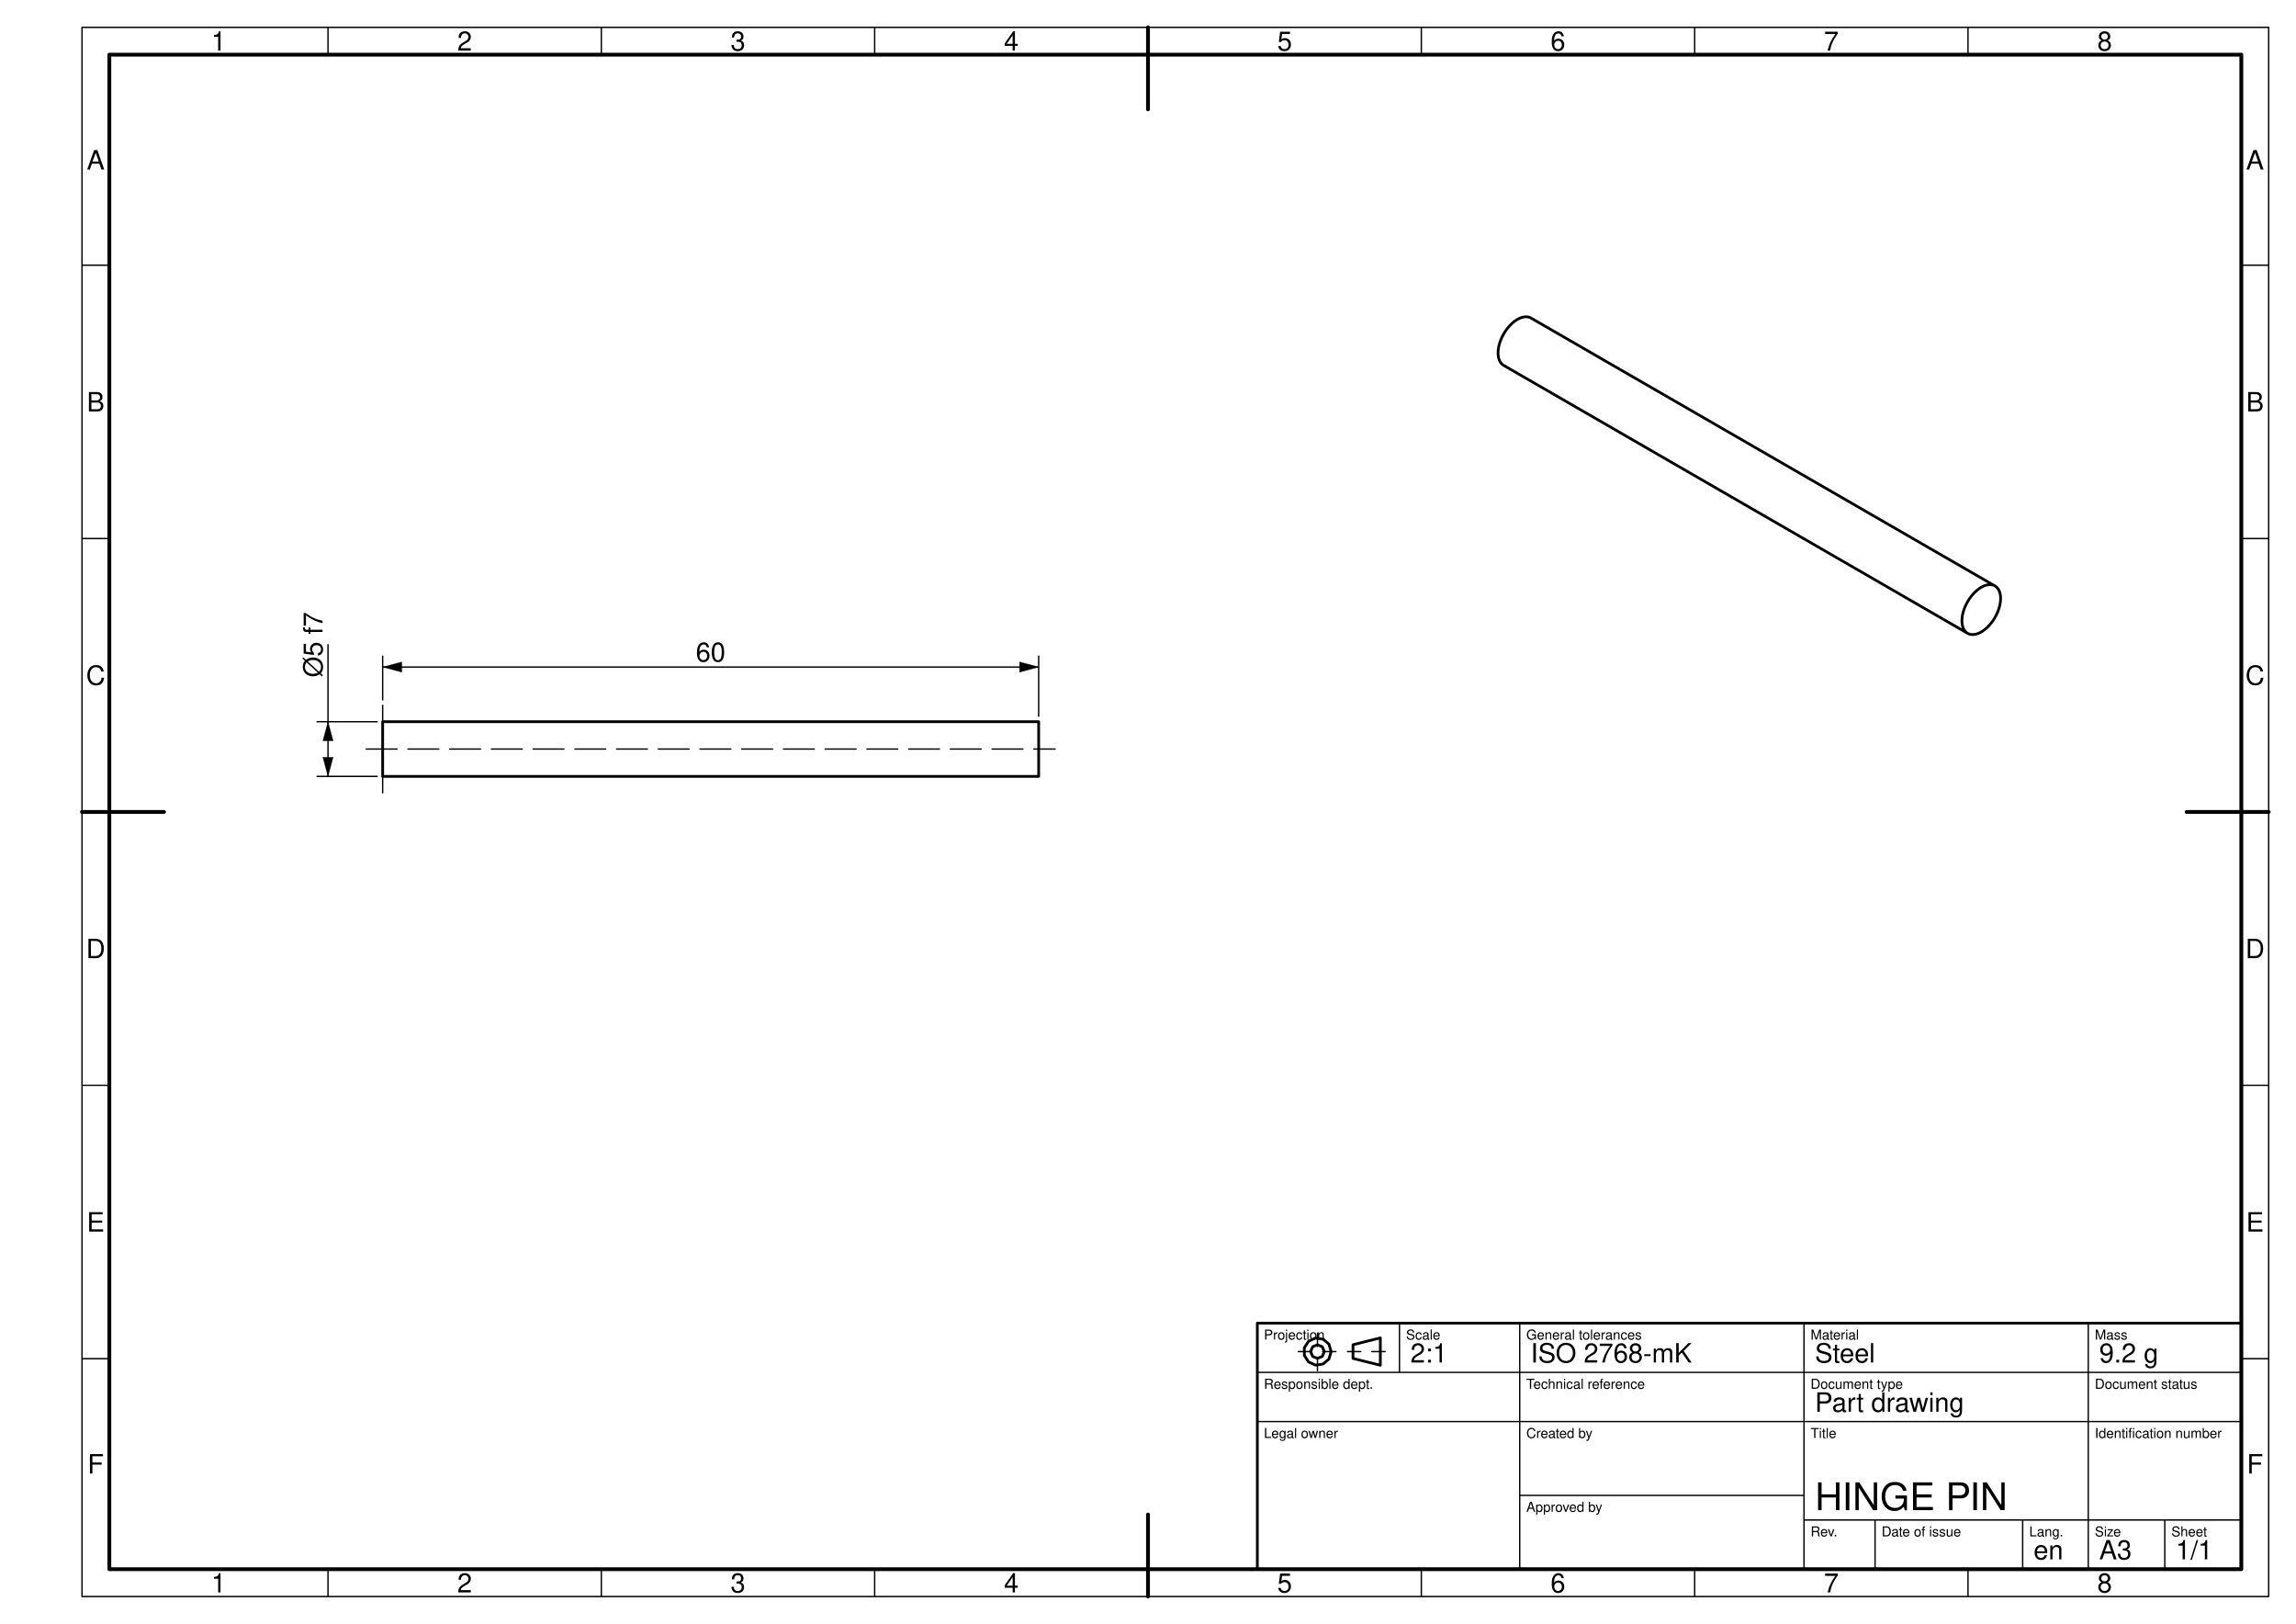
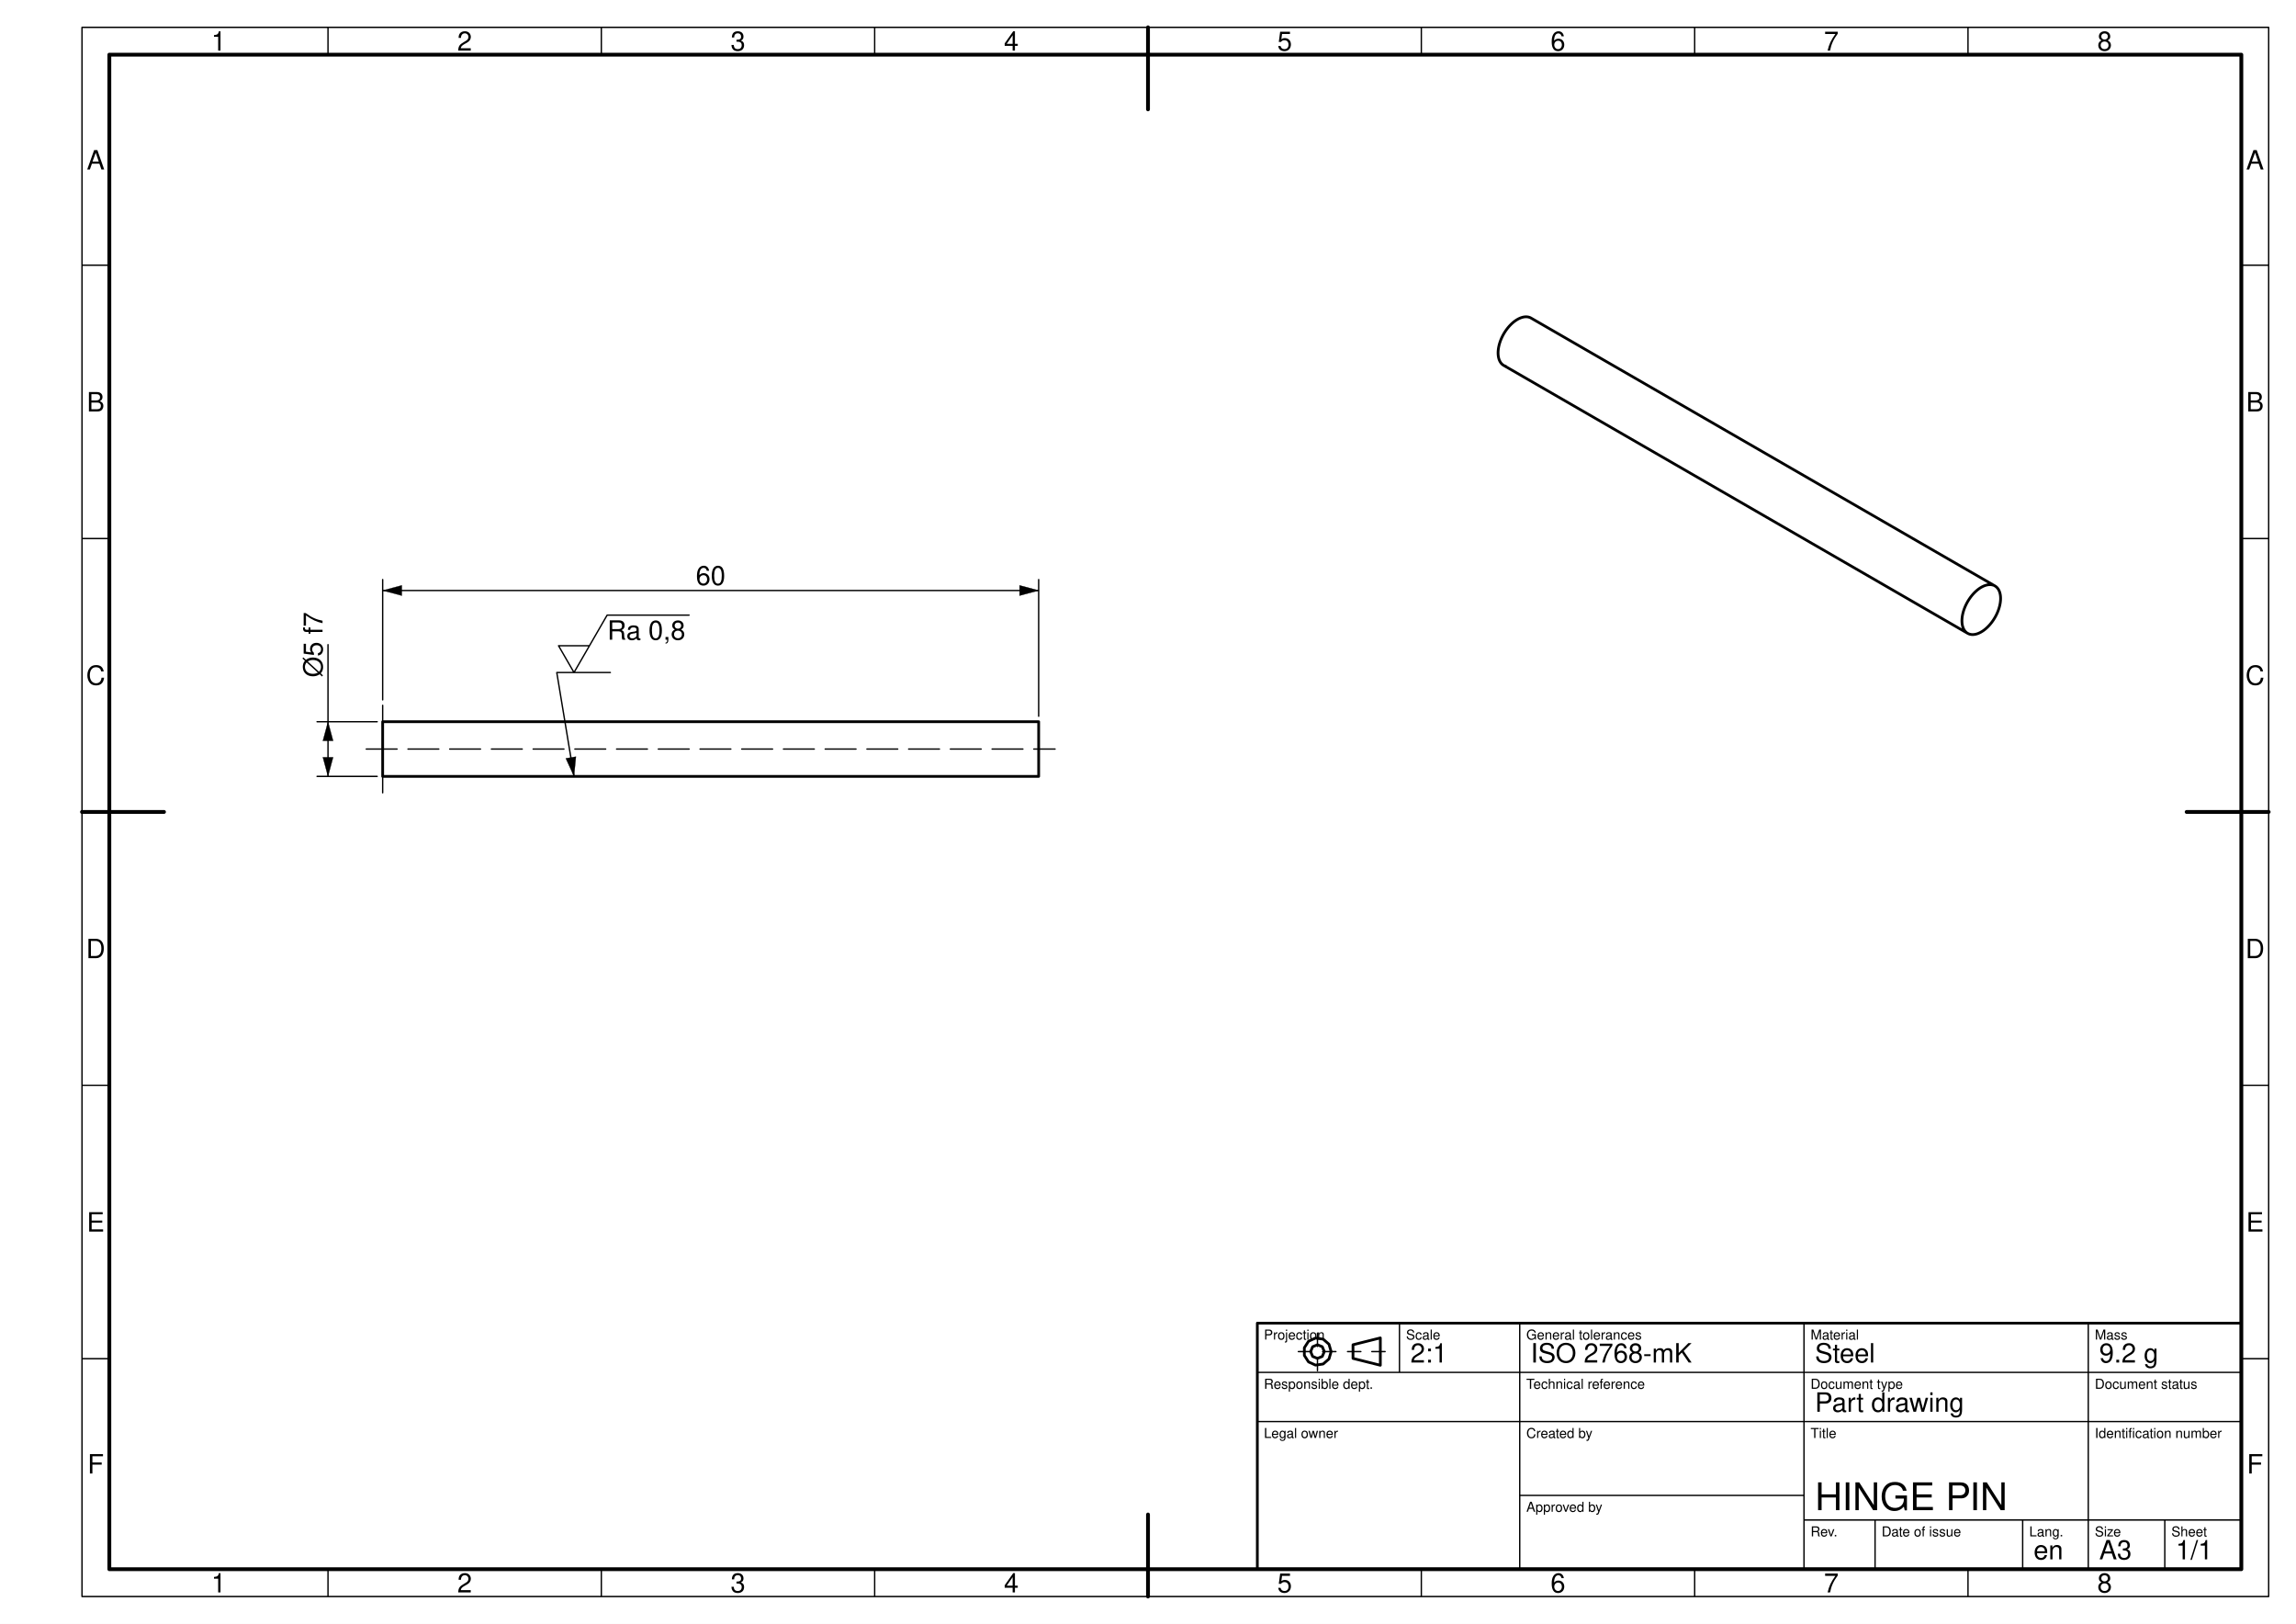
<svg xmlns="http://www.w3.org/2000/svg" width="420mm" height="297mm" viewBox="0 0 420 297">
  <rect width="420" height="297" fill="white" />
-   <path d="M70.000 122.000L73.500 122.938L73.500 121.062Z" fill="rgb(0,0,0)" stroke="rgb(0,0,0)" stroke-width="0.05" />
-   <path d="M190.000 122.000L186.500 121.062L186.500 122.938Z" fill="rgb(0,0,0)" stroke="rgb(0,0,0)" stroke-width="0.05" />
+   <path d="M70.000 108.000L73.500 108.938L73.500 107.062Z" fill="rgb(0,0,0)" stroke="rgb(0,0,0)" stroke-width="0.05" />
+   <path d="M190.000 108.000L186.500 107.062L186.500 108.938Z" fill="rgb(0,0,0)" stroke="rgb(0,0,0)" stroke-width="0.05" />
  <path d="M60.000 142.000L60.938 138.500L59.062 138.500Z" fill="rgb(0,0,0)" stroke="rgb(0,0,0)" stroke-width="0.05" />
  <path d="M60.000 132.000L59.062 135.500L60.938 135.500Z" fill="rgb(0,0,0)" stroke="rgb(0,0,0)" stroke-width="0.05" />
-   <path d="M15.000 292.000L415.000 292.000L415.000 5.000L15.000 5.000L15.000 292.000M60.000 10.000L60.000 5.000M60.000 287.000L60.000 292.000M110.000 10.000L110.000 5.000M110.000 287.000L110.000 292.000M160.000 10.000L160.000 5.000M160.000 287.000L160.000 292.000M210.000 10.000L210.000 5.000M210.000 287.000L210.000 292.000M260.000 10.000L260.000 5.000M260.000 287.000L260.000 292.000M310.000 10.000L310.000 5.000M310.000 287.000L310.000 292.000M360.000 10.000L360.000 5.000M360.000 287.000L360.000 292.000M410.000 248.500L415.000 248.500M20.000 248.500L15.000 248.500M410.000 198.500L415.000 198.500M20.000 198.500L15.000 198.500M410.000 148.500L415.000 148.500M20.000 148.500L15.000 148.500M410.000 98.500L415.000 98.500M20.000 98.500L15.000 98.500M410.000 48.500L415.000 48.500M20.000 48.500L15.000 48.500M410.000 260.000L382.000 260.000L330.000 260.000L278.000 260.000L278.000 287.000L278.000 273.500L278.000 260.000L278.000 251.000L230.000 251.000L256.000 251.000L278.000 251.000L330.000 251.000L382.000 251.000L410.000 251.000L410.000 260.000L410.000 278.000L410.000 287.000L396.000 287.000L382.000 287.000L370.000 287.000L343.000 287.000L330.000 287.000L278.000 287.000L230.000 287.000L230.000 260.000L230.000 251.000L230.000 242.000L256.000 242.000L278.000 242.000L330.000 242.000L382.000 242.000L410.000 242.000L410.000 251.000M256.000 251.000L256.000 242.000M278.000 251.000L278.000 242.000M330.000 260.000L330.000 273.500L330.000 287.000L330.000 278.000L330.000 260.000L330.000 251.000L330.000 242.000M382.000 287.000L382.000 278.000L382.000 260.000L382.000 251.000L382.000 242.000M230.000 260.000L278.000 260.000M278.000 273.500L330.000 273.500M330.000 278.000L382.000 278.000L396.000 278.000L410.000 278.000L382.000 278.000L370.000 278.000L343.000 278.000L330.000 278.000M343.000 287.000L343.000 278.000M370.000 287.000L370.000 278.000M396.000 287.000L396.000 278.000M70.000 128.000L70.000 120.000M190.000 131.000L190.000 120.000M70.000 122.000L190.000 122.000M69.000 132.000L58.000 132.000M69.000 142.000L58.000 142.000M60.000 142.000L60.000 117.905" fill="none" stroke="black" stroke-width="0.25" stroke-linecap="round" stroke-linejoin="round" />
+   <path d="M105.000 142.000L105.353 138.394L103.502 138.701Z" fill="rgb(0,0,0)" stroke="rgb(0,0,0)" stroke-width="0.05" />
+   <path d="M15.000 292.000L415.000 292.000L415.000 5.000L15.000 5.000L15.000 292.000M60.000 10.000L60.000 5.000M60.000 287.000L60.000 292.000M110.000 10.000L110.000 5.000M110.000 287.000L110.000 292.000M160.000 10.000L160.000 5.000M160.000 287.000L160.000 292.000M210.000 10.000L210.000 5.000M210.000 287.000L210.000 292.000M260.000 10.000L260.000 5.000M260.000 287.000L260.000 292.000M310.000 10.000L310.000 5.000M310.000 287.000L310.000 292.000M360.000 10.000L360.000 5.000M360.000 287.000L360.000 292.000M410.000 248.500L415.000 248.500M20.000 248.500L15.000 248.500M410.000 198.500L415.000 198.500M20.000 198.500L15.000 198.500M410.000 148.500L415.000 148.500M20.000 148.500L15.000 148.500M410.000 98.500L415.000 98.500M20.000 98.500L15.000 98.500M410.000 48.500L415.000 48.500M20.000 48.500L15.000 48.500M410.000 260.000L382.000 260.000L330.000 260.000L278.000 260.000L278.000 287.000L278.000 273.500L278.000 260.000L278.000 251.000L230.000 251.000L256.000 251.000L278.000 251.000L330.000 251.000L382.000 251.000L410.000 251.000L410.000 260.000L410.000 278.000L410.000 287.000L396.000 287.000L382.000 287.000L370.000 287.000L343.000 287.000L330.000 287.000L278.000 287.000L230.000 287.000L230.000 260.000L230.000 251.000L230.000 242.000L256.000 242.000L278.000 242.000L330.000 242.000L382.000 242.000L410.000 242.000L410.000 251.000M256.000 251.000L256.000 242.000M278.000 251.000L278.000 242.000M330.000 260.000L330.000 273.500L330.000 287.000L330.000 278.000L330.000 260.000L330.000 251.000L330.000 242.000M382.000 287.000L382.000 278.000L382.000 260.000L382.000 251.000L382.000 242.000M230.000 260.000L278.000 260.000M278.000 273.500L330.000 273.500M330.000 278.000L382.000 278.000L396.000 278.000L410.000 278.000L382.000 278.000L370.000 278.000L343.000 278.000L330.000 278.000M343.000 287.000L343.000 278.000M370.000 287.000L370.000 278.000M396.000 287.000L396.000 278.000M70.000 128.000L70.000 106.000M190.000 131.000L190.000 106.000M70.000 108.000L190.000 108.000M69.000 132.000L58.000 132.000M69.000 142.000L58.000 142.000M60.000 142.000L60.000 117.905M126.046 112.500L111.062 112.500L105.000 123.000L102.171 118.100L107.829 118.100M105.000 142.000L101.850 123.000L111.650 123.000" fill="none" stroke="black" stroke-width="0.25" stroke-linecap="round" stroke-linejoin="round" />
  <path d="M246.500 247.200L253.500 247.200" fill="none" stroke="black" stroke-width="0.25" stroke-linecap="round" stroke-linejoin="round" stroke-dasharray="2.438 1 0 1" />
  <path d="M237.500 247.200L244.500 247.200" fill="none" stroke="black" stroke-width="0.25" stroke-linecap="round" stroke-linejoin="round" stroke-dasharray="2.438 1 0 1" />
  <path d="M241.000 250.700L241.000 243.700" fill="none" stroke="black" stroke-width="0.25" stroke-linecap="round" stroke-linejoin="round" stroke-dasharray="2.438 1 0 1" />
  <path d="M67.000 137.000L193.000 137.000" fill="none" stroke="black" stroke-width="0.25" stroke-linecap="round" stroke-linejoin="round" stroke-dasharray="5.632 1 0 1" />
  <path d="M70.000 129.000L70.000 145.000" fill="none" stroke="black" stroke-width="0.25" stroke-linecap="round" stroke-linejoin="round" stroke-dasharray="4 1 0 1" />
  <path d="M247.500 248.450L252.500 249.700L252.500 244.700L247.500 245.950L247.500 248.450M243.500 247.200L243.103 245.848L242.039 244.926L240.644 244.725L239.363 245.311L238.601 246.496L238.601 247.904L239.363 249.089L240.644 249.675L242.039 249.474L243.103 248.552L243.500 247.200M242.250 247.200L241.884 246.316L241.000 245.950L240.116 246.316L239.750 247.200L240.116 248.084L241.000 248.450L241.884 248.084L242.250 247.200M230.000 287.000L410.000 287.000L410.000 242.000L230.000 242.000L230.000 287.000M190.000 142.000L190.000 132.000L70.000 132.000L70.000 142.000M70.000 142.000L130.000 142.000L190.000 142.000M280.074 58.175L364.926 107.165M275.074 66.835L359.926 115.825M359.892 115.805L359.986 115.858L360.083 115.905L360.184 115.946L360.287 115.981L360.393 116.009L360.502 116.031L360.613 116.047L360.726 116.056L360.840 116.060L360.956 116.057L361.073 116.048L361.192 116.033L361.310 116.013L361.429 115.988L361.549 115.957L361.668 115.921L361.787 115.880L361.905 115.834L362.023 115.784L362.140 115.730L362.255 115.672L362.370 115.610L362.483 115.544L362.597 115.474L362.713 115.399L362.830 115.318L362.948 115.232L363.066 115.141L363.185 115.045L363.304 114.943L363.423 114.836L363.543 114.724L363.661 114.608L363.779 114.486L363.897 114.359L364.013 114.228L364.127 114.092L364.240 113.953L364.351 113.809L364.459 113.661L364.566 113.510L364.669 113.356L364.770 113.199L364.867 113.039L364.961 112.878L365.052 112.714L365.138 112.549L365.221 112.382L365.300 112.215L365.374 112.047L365.445 111.879L365.510 111.711L365.572 111.544L365.628 111.378L365.680 111.213L365.728 111.049L365.771 110.887L365.810 110.728L365.843 110.570L365.873 110.416L365.898 110.264L365.919 110.115L365.935 109.969L365.948 109.827L365.956 109.688L365.961 109.553L365.962 109.421L365.959 109.291L365.953 109.162L365.942 109.033L365.928 108.906L365.909 108.780L365.886 108.656L365.859 108.534L365.827 108.415L365.791 108.298L365.750 108.184L365.705 108.074L365.655 107.967L365.601 107.864L365.542 107.766L365.478 107.672L365.410 107.582L365.338 107.498L365.261 107.419L365.180 107.345L365.096 107.277L365.007 107.215L364.915 107.158M280.154 58.225L280.062 58.169L279.966 58.118L279.867 58.074L279.765 58.036L279.660 58.005L279.553 57.980L279.443 57.961L279.331 57.948L279.217 57.942L279.102 57.942L278.985 57.947L278.868 57.959L278.749 57.976L278.630 57.999L278.511 58.028L278.392 58.061L278.273 58.100L278.154 58.143L278.036 58.191L277.919 58.243L277.802 58.299L277.687 58.359L277.574 58.423L277.460 58.491L277.345 58.564L277.229 58.642L277.111 58.725L276.993 58.813L276.875 58.907L276.755 59.006L276.636 59.110L276.517 59.220L276.398 59.334L276.280 59.453L276.162 59.577L276.045 59.706L275.930 59.840L275.816 59.977L275.704 60.119L275.595 60.265L275.487 60.414L275.382 60.567L275.280 60.723L275.181 60.881L275.085 61.042L274.993 61.205L274.904 61.369L274.820 61.535L274.739 61.702L274.662 61.870L274.590 62.038L274.522 62.206L274.458 62.373L274.399 62.540L274.345 62.706L274.295 62.870L274.250 63.033L274.209 63.193L274.173 63.352L274.141 63.508L274.114 63.661L274.091 63.812L274.072 63.959L274.058 64.103L274.047 64.244L274.041 64.381L274.038 64.514L274.039 64.644L274.044 64.774L274.052 64.903L274.065 65.031L274.081 65.158L274.102 65.283L274.127 65.406L274.157 65.526L274.190 65.644L274.229 65.760L274.272 65.872L274.320 65.980L274.372 66.085L274.428 66.186L274.490 66.282L274.555 66.374L274.626 66.461L274.700 66.543L274.779 66.619L274.862 66.690L274.948 66.755L275.039 66.815L275.133 66.868M364.618 107.026L364.513 106.995L364.405 106.970L364.296 106.951L364.184 106.938L364.070 106.932L363.955 106.931L363.838 106.937L363.720 106.949L363.602 106.966L363.483 106.989L363.364 107.018L363.245 107.051L363.125 107.090L363.007 107.133L362.889 107.181L362.771 107.233L362.655 107.289L362.540 107.349L362.426 107.413L362.313 107.480L362.198 107.553L362.081 107.631L361.964 107.715L361.846 107.803L361.727 107.897L361.608 107.996L361.489 108.100L361.370 108.209L361.251 108.324L361.132 108.443L361.015 108.567L360.898 108.696L360.783 108.830L360.669 108.967L360.557 109.109L360.447 109.255L360.340 109.404L360.235 109.557L360.133 109.712L360.034 109.871L359.938 110.032L359.846 110.194L359.757 110.359L359.673 110.525L359.592 110.692L359.515 110.860L359.443 111.027L359.375 111.195L359.311 111.363L359.252 111.530L359.198 111.695L359.148 111.860L359.103 112.022L359.062 112.183L359.026 112.342L358.994 112.498L358.967 112.651L358.944 112.801L358.925 112.949L358.911 113.093L358.900 113.233L358.894 113.370L358.891 113.504L358.892 113.634L358.897 113.764L358.905 113.893L358.917 114.021L358.934 114.147L358.955 114.272L358.980 114.395L359.009 114.516L359.043 114.634L359.082 114.749L359.125 114.861L359.172 114.970L359.224 115.075L359.281 115.176L359.343 115.272L359.408 115.364L359.478 115.451L359.553 115.533L359.632 115.609L359.714 115.680M275.331 66.956L275.434 66.991" fill="none" stroke="black" stroke-width="0.5" stroke-linecap="round" stroke-linejoin="round" />
  <path d="M20.000 287.000L410.000 287.000L410.000 10.000L20.000 10.000L20.000 287.000M210.000 292.000L210.000 277.000M210.000 5.000L210.000 20.000M15.000 148.500L30.000 148.500M415.000 148.500L400.000 148.500" fill="none" stroke="black" stroke-width="0.7" stroke-linecap="round" stroke-linejoin="round" />
  <text transform="translate(40.000 7.500) rotate(-0.000) translate(0 1.750)" font-family="Helvetica, Arial, sans-serif" font-size="4.875" text-anchor="middle">1</text>
  <text transform="translate(40.000 289.500) rotate(-0.000) translate(0 1.750)" font-family="Helvetica, Arial, sans-serif" font-size="4.875" text-anchor="middle">1</text>
  <text transform="translate(85.000 7.500) rotate(-0.000) translate(0 1.750)" font-family="Helvetica, Arial, sans-serif" font-size="4.875" text-anchor="middle">2</text>
  <text transform="translate(85.000 289.500) rotate(-0.000) translate(0 1.750)" font-family="Helvetica, Arial, sans-serif" font-size="4.875" text-anchor="middle">2</text>
  <text transform="translate(135.000 7.500) rotate(-0.000) translate(0 1.750)" font-family="Helvetica, Arial, sans-serif" font-size="4.875" text-anchor="middle">3</text>
  <text transform="translate(135.000 289.500) rotate(-0.000) translate(0 1.750)" font-family="Helvetica, Arial, sans-serif" font-size="4.875" text-anchor="middle">3</text>
  <text transform="translate(185.000 7.500) rotate(-0.000) translate(0 1.750)" font-family="Helvetica, Arial, sans-serif" font-size="4.875" text-anchor="middle">4</text>
  <text transform="translate(185.000 289.500) rotate(-0.000) translate(0 1.750)" font-family="Helvetica, Arial, sans-serif" font-size="4.875" text-anchor="middle">4</text>
  <text transform="translate(235.000 7.500) rotate(-0.000) translate(0 1.750)" font-family="Helvetica, Arial, sans-serif" font-size="4.875" text-anchor="middle">5</text>
  <text transform="translate(235.000 289.500) rotate(-0.000) translate(0 1.750)" font-family="Helvetica, Arial, sans-serif" font-size="4.875" text-anchor="middle">5</text>
  <text transform="translate(285.000 7.500) rotate(-0.000) translate(0 1.750)" font-family="Helvetica, Arial, sans-serif" font-size="4.875" text-anchor="middle">6</text>
  <text transform="translate(285.000 289.500) rotate(-0.000) translate(0 1.750)" font-family="Helvetica, Arial, sans-serif" font-size="4.875" text-anchor="middle">6</text>
  <text transform="translate(335.000 7.500) rotate(-0.000) translate(0 1.750)" font-family="Helvetica, Arial, sans-serif" font-size="4.875" text-anchor="middle">7</text>
  <text transform="translate(335.000 289.500) rotate(-0.000) translate(0 1.750)" font-family="Helvetica, Arial, sans-serif" font-size="4.875" text-anchor="middle">7</text>
  <text transform="translate(385.000 7.500) rotate(-0.000) translate(0 1.750)" font-family="Helvetica, Arial, sans-serif" font-size="4.875" text-anchor="middle">8</text>
  <text transform="translate(385.000 289.500) rotate(-0.000) translate(0 1.750)" font-family="Helvetica, Arial, sans-serif" font-size="4.875" text-anchor="middle">8</text>
  <text transform="translate(412.500 267.750) rotate(-0.000) translate(0 1.750)" font-family="Helvetica, Arial, sans-serif" font-size="4.875" text-anchor="middle">F</text>
  <text transform="translate(17.500 267.750) rotate(-0.000) translate(0 1.750)" font-family="Helvetica, Arial, sans-serif" font-size="4.875" text-anchor="middle">F</text>
  <text transform="translate(412.500 223.500) rotate(-0.000) translate(0 1.750)" font-family="Helvetica, Arial, sans-serif" font-size="4.875" text-anchor="middle">E</text>
  <text transform="translate(17.500 223.500) rotate(-0.000) translate(0 1.750)" font-family="Helvetica, Arial, sans-serif" font-size="4.875" text-anchor="middle">E</text>
  <text transform="translate(412.500 173.500) rotate(-0.000) translate(0 1.750)" font-family="Helvetica, Arial, sans-serif" font-size="4.875" text-anchor="middle">D</text>
  <text transform="translate(17.500 173.500) rotate(-0.000) translate(0 1.750)" font-family="Helvetica, Arial, sans-serif" font-size="4.875" text-anchor="middle">D</text>
  <text transform="translate(412.500 123.500) rotate(-0.000) translate(0 1.750)" font-family="Helvetica, Arial, sans-serif" font-size="4.875" text-anchor="middle">C</text>
  <text transform="translate(17.500 123.500) rotate(-0.000) translate(0 1.750)" font-family="Helvetica, Arial, sans-serif" font-size="4.875" text-anchor="middle">C</text>
  <text transform="translate(412.500 73.500) rotate(-0.000) translate(0 1.750)" font-family="Helvetica, Arial, sans-serif" font-size="4.875" text-anchor="middle">B</text>
  <text transform="translate(17.500 73.500) rotate(-0.000) translate(0 1.750)" font-family="Helvetica, Arial, sans-serif" font-size="4.875" text-anchor="middle">B</text>
  <text transform="translate(412.500 29.250) rotate(-0.000) translate(0 1.750)" font-family="Helvetica, Arial, sans-serif" font-size="4.875" text-anchor="middle">A</text>
  <text transform="translate(17.500 29.250) rotate(-0.000) translate(0 1.750)" font-family="Helvetica, Arial, sans-serif" font-size="4.875" text-anchor="middle">A</text>
  <text transform="translate(231.200 243.200) rotate(-0.000) translate(0 1.800)" font-family="Helvetica, Arial, sans-serif" font-size="2.507" text-anchor="start">Projection</text>
  <text transform="translate(257.200 243.200) rotate(-0.000) translate(0 1.800)" font-family="Helvetica, Arial, sans-serif" font-size="2.507" text-anchor="start">Scale</text>
  <text transform="translate(258.000 249.200) rotate(-0.000) translate(0 0.000)" font-family="Helvetica, Arial, sans-serif" font-size="4.875" text-anchor="start">2:1</text>
  <text transform="translate(279.200 243.200) rotate(-0.000) translate(0 1.800)" font-family="Helvetica, Arial, sans-serif" font-size="2.507" text-anchor="start">General tolerances</text>
  <text transform="translate(280.000 249.200) rotate(-0.000) translate(0 0.000)" font-family="Helvetica, Arial, sans-serif" font-size="4.875" text-anchor="start">ISO 2768-mK</text>
  <text transform="translate(331.200 243.200) rotate(-0.000) translate(0 1.800)" font-family="Helvetica, Arial, sans-serif" font-size="2.507" text-anchor="start">Material</text>
  <text transform="translate(332.000 249.200) rotate(-0.000) translate(0 0.000)" font-family="Helvetica, Arial, sans-serif" font-size="4.875" text-anchor="start">Steel</text>
  <text transform="translate(383.200 243.200) rotate(-0.000) translate(0 1.800)" font-family="Helvetica, Arial, sans-serif" font-size="2.507" text-anchor="start">Mass</text>
  <text transform="translate(384.000 249.200) rotate(-0.000) translate(0 0.000)" font-family="Helvetica, Arial, sans-serif" font-size="4.875" text-anchor="start">9.2 g</text>
  <text transform="translate(231.200 252.200) rotate(-0.000) translate(0 1.800)" font-family="Helvetica, Arial, sans-serif" font-size="2.507" text-anchor="start">Responsible dept.</text>
  <text transform="translate(279.200 252.200) rotate(-0.000) translate(0 1.800)" font-family="Helvetica, Arial, sans-serif" font-size="2.507" text-anchor="start">Technical reference</text>
  <text transform="translate(331.200 252.200) rotate(-0.000) translate(0 1.800)" font-family="Helvetica, Arial, sans-serif" font-size="2.507" text-anchor="start">Document type</text>
  <text transform="translate(332.000 258.200) rotate(-0.000) translate(0 0.000)" font-family="Helvetica, Arial, sans-serif" font-size="4.875" text-anchor="start">Part drawing</text>
  <text transform="translate(383.200 252.200) rotate(-0.000) translate(0 1.800)" font-family="Helvetica, Arial, sans-serif" font-size="2.507" text-anchor="start">Document status</text>
  <text transform="translate(231.200 261.200) rotate(-0.000) translate(0 1.800)" font-family="Helvetica, Arial, sans-serif" font-size="2.507" text-anchor="start">Legal owner</text>
  <text transform="translate(279.200 261.200) rotate(-0.000) translate(0 1.800)" font-family="Helvetica, Arial, sans-serif" font-size="2.507" text-anchor="start">Created by</text>
  <text transform="translate(279.200 274.700) rotate(-0.000) translate(0 1.800)" font-family="Helvetica, Arial, sans-serif" font-size="2.507" text-anchor="start">Approved by</text>
  <text transform="translate(331.200 261.200) rotate(-0.000) translate(0 1.800)" font-family="Helvetica, Arial, sans-serif" font-size="2.507" text-anchor="start">Title</text>
  <text transform="translate(332.000 276.200) rotate(-0.000) translate(0 0.000)" font-family="Helvetica, Arial, sans-serif" font-size="6.964" text-anchor="start">HINGE PIN</text>
  <text transform="translate(383.200 261.200) rotate(-0.000) translate(0 1.800)" font-family="Helvetica, Arial, sans-serif" font-size="2.507" text-anchor="start">Identification number</text>
  <text transform="translate(331.200 279.200) rotate(-0.000) translate(0 1.800)" font-family="Helvetica, Arial, sans-serif" font-size="2.507" text-anchor="start">Rev.</text>
  <text transform="translate(344.200 279.200) rotate(-0.000) translate(0 1.800)" font-family="Helvetica, Arial, sans-serif" font-size="2.507" text-anchor="start">Date of issue</text>
  <text transform="translate(371.200 279.200) rotate(-0.000) translate(0 1.800)" font-family="Helvetica, Arial, sans-serif" font-size="2.507" text-anchor="start">Lang.</text>
  <text transform="translate(372.000 285.200) rotate(-0.000) translate(0 0.000)" font-family="Helvetica, Arial, sans-serif" font-size="4.875" text-anchor="start">en</text>
  <text transform="translate(383.200 279.200) rotate(-0.000) translate(0 1.800)" font-family="Helvetica, Arial, sans-serif" font-size="2.507" text-anchor="start">Size</text>
  <text transform="translate(384.000 285.200) rotate(-0.000) translate(0 0.000)" font-family="Helvetica, Arial, sans-serif" font-size="4.875" text-anchor="start">A3</text>
  <text transform="translate(397.200 279.200) rotate(-0.000) translate(0 1.800)" font-family="Helvetica, Arial, sans-serif" font-size="2.507" text-anchor="start">Sheet</text>
  <text transform="translate(398.000 285.200) rotate(-0.000) translate(0 0.000)" font-family="Helvetica, Arial, sans-serif" font-size="4.875" text-anchor="start">1/1</text>
-   <text transform="translate(130.000 121.000) rotate(-0.000) translate(0 0.000)" font-family="Helvetica, Arial, sans-serif" font-size="4.875" text-anchor="middle">60</text>
+   <text transform="translate(130.000 107.000) rotate(-0.000) translate(0 0.000)" font-family="Helvetica, Arial, sans-serif" font-size="4.875" text-anchor="middle">60</text>
  <text transform="translate(59.000 117.905) rotate(-90.000) translate(0 0.000)" font-family="Helvetica, Arial, sans-serif" font-size="4.875" text-anchor="middle">Ø5 f7</text>
+   <text transform="translate(111.085 117.000) rotate(-0.000) translate(0 0.000)" font-family="Helvetica, Arial, sans-serif" font-size="4.875" text-anchor="start">Ra 0,8</text>
</svg>
